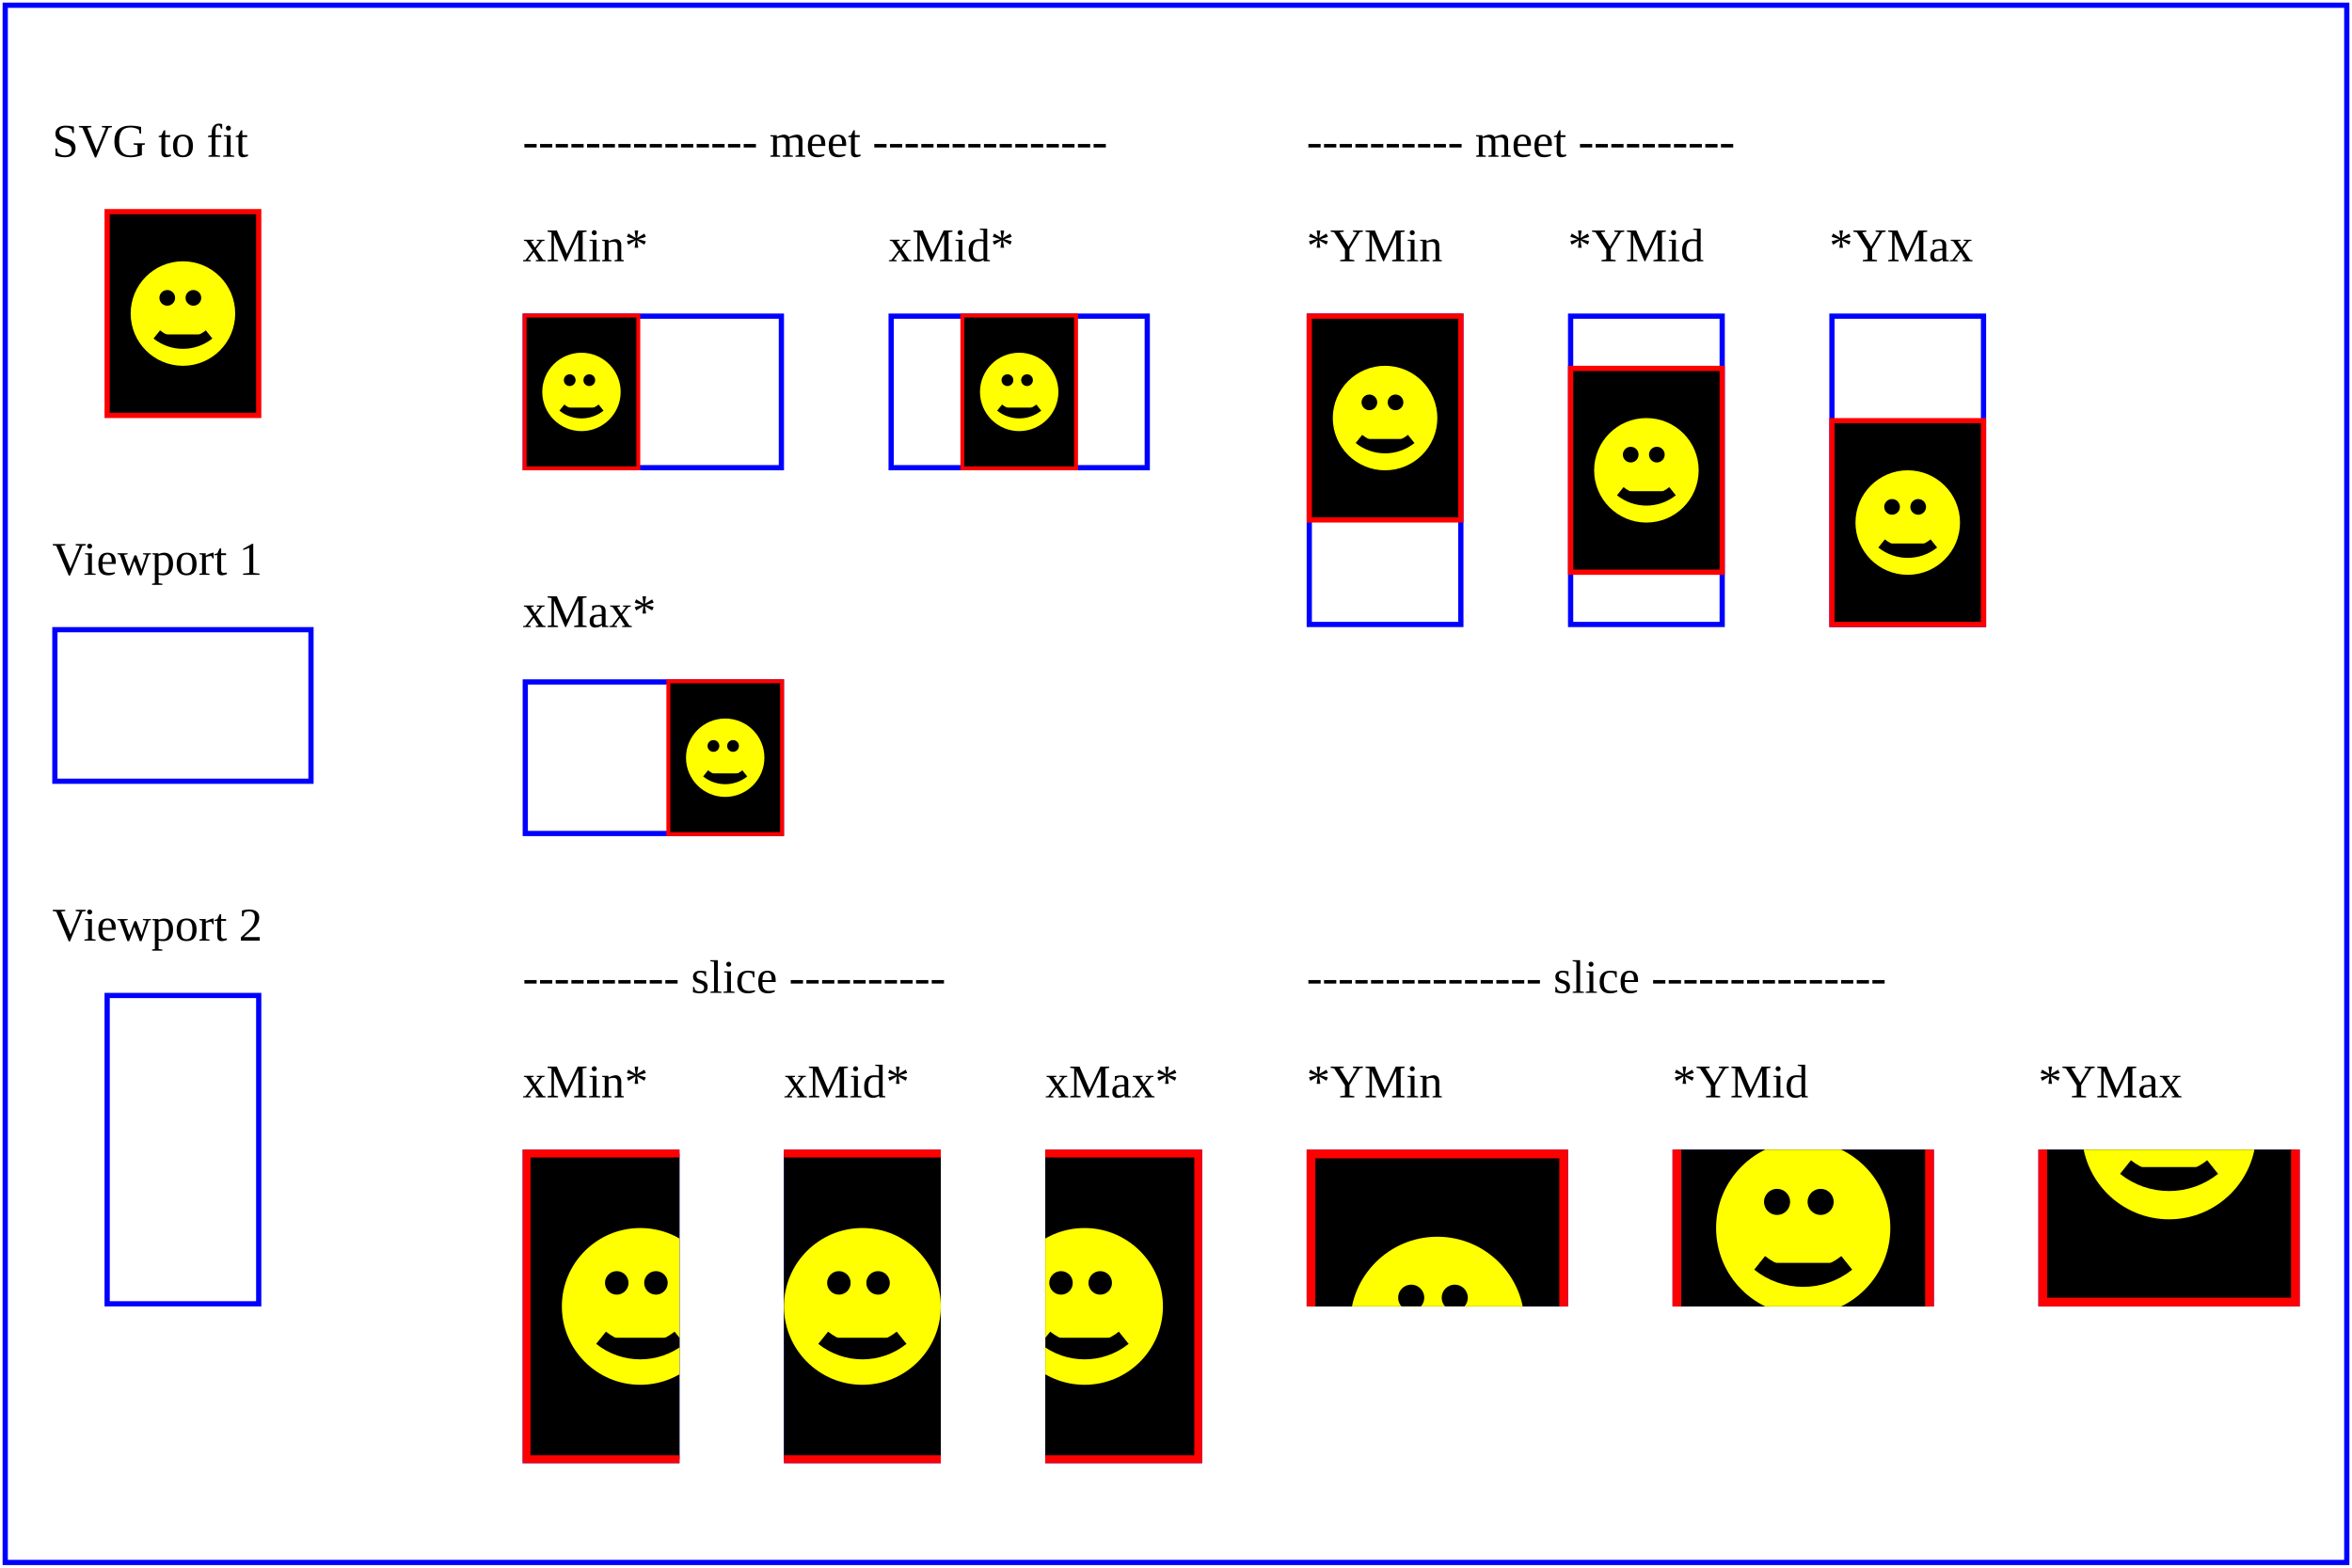
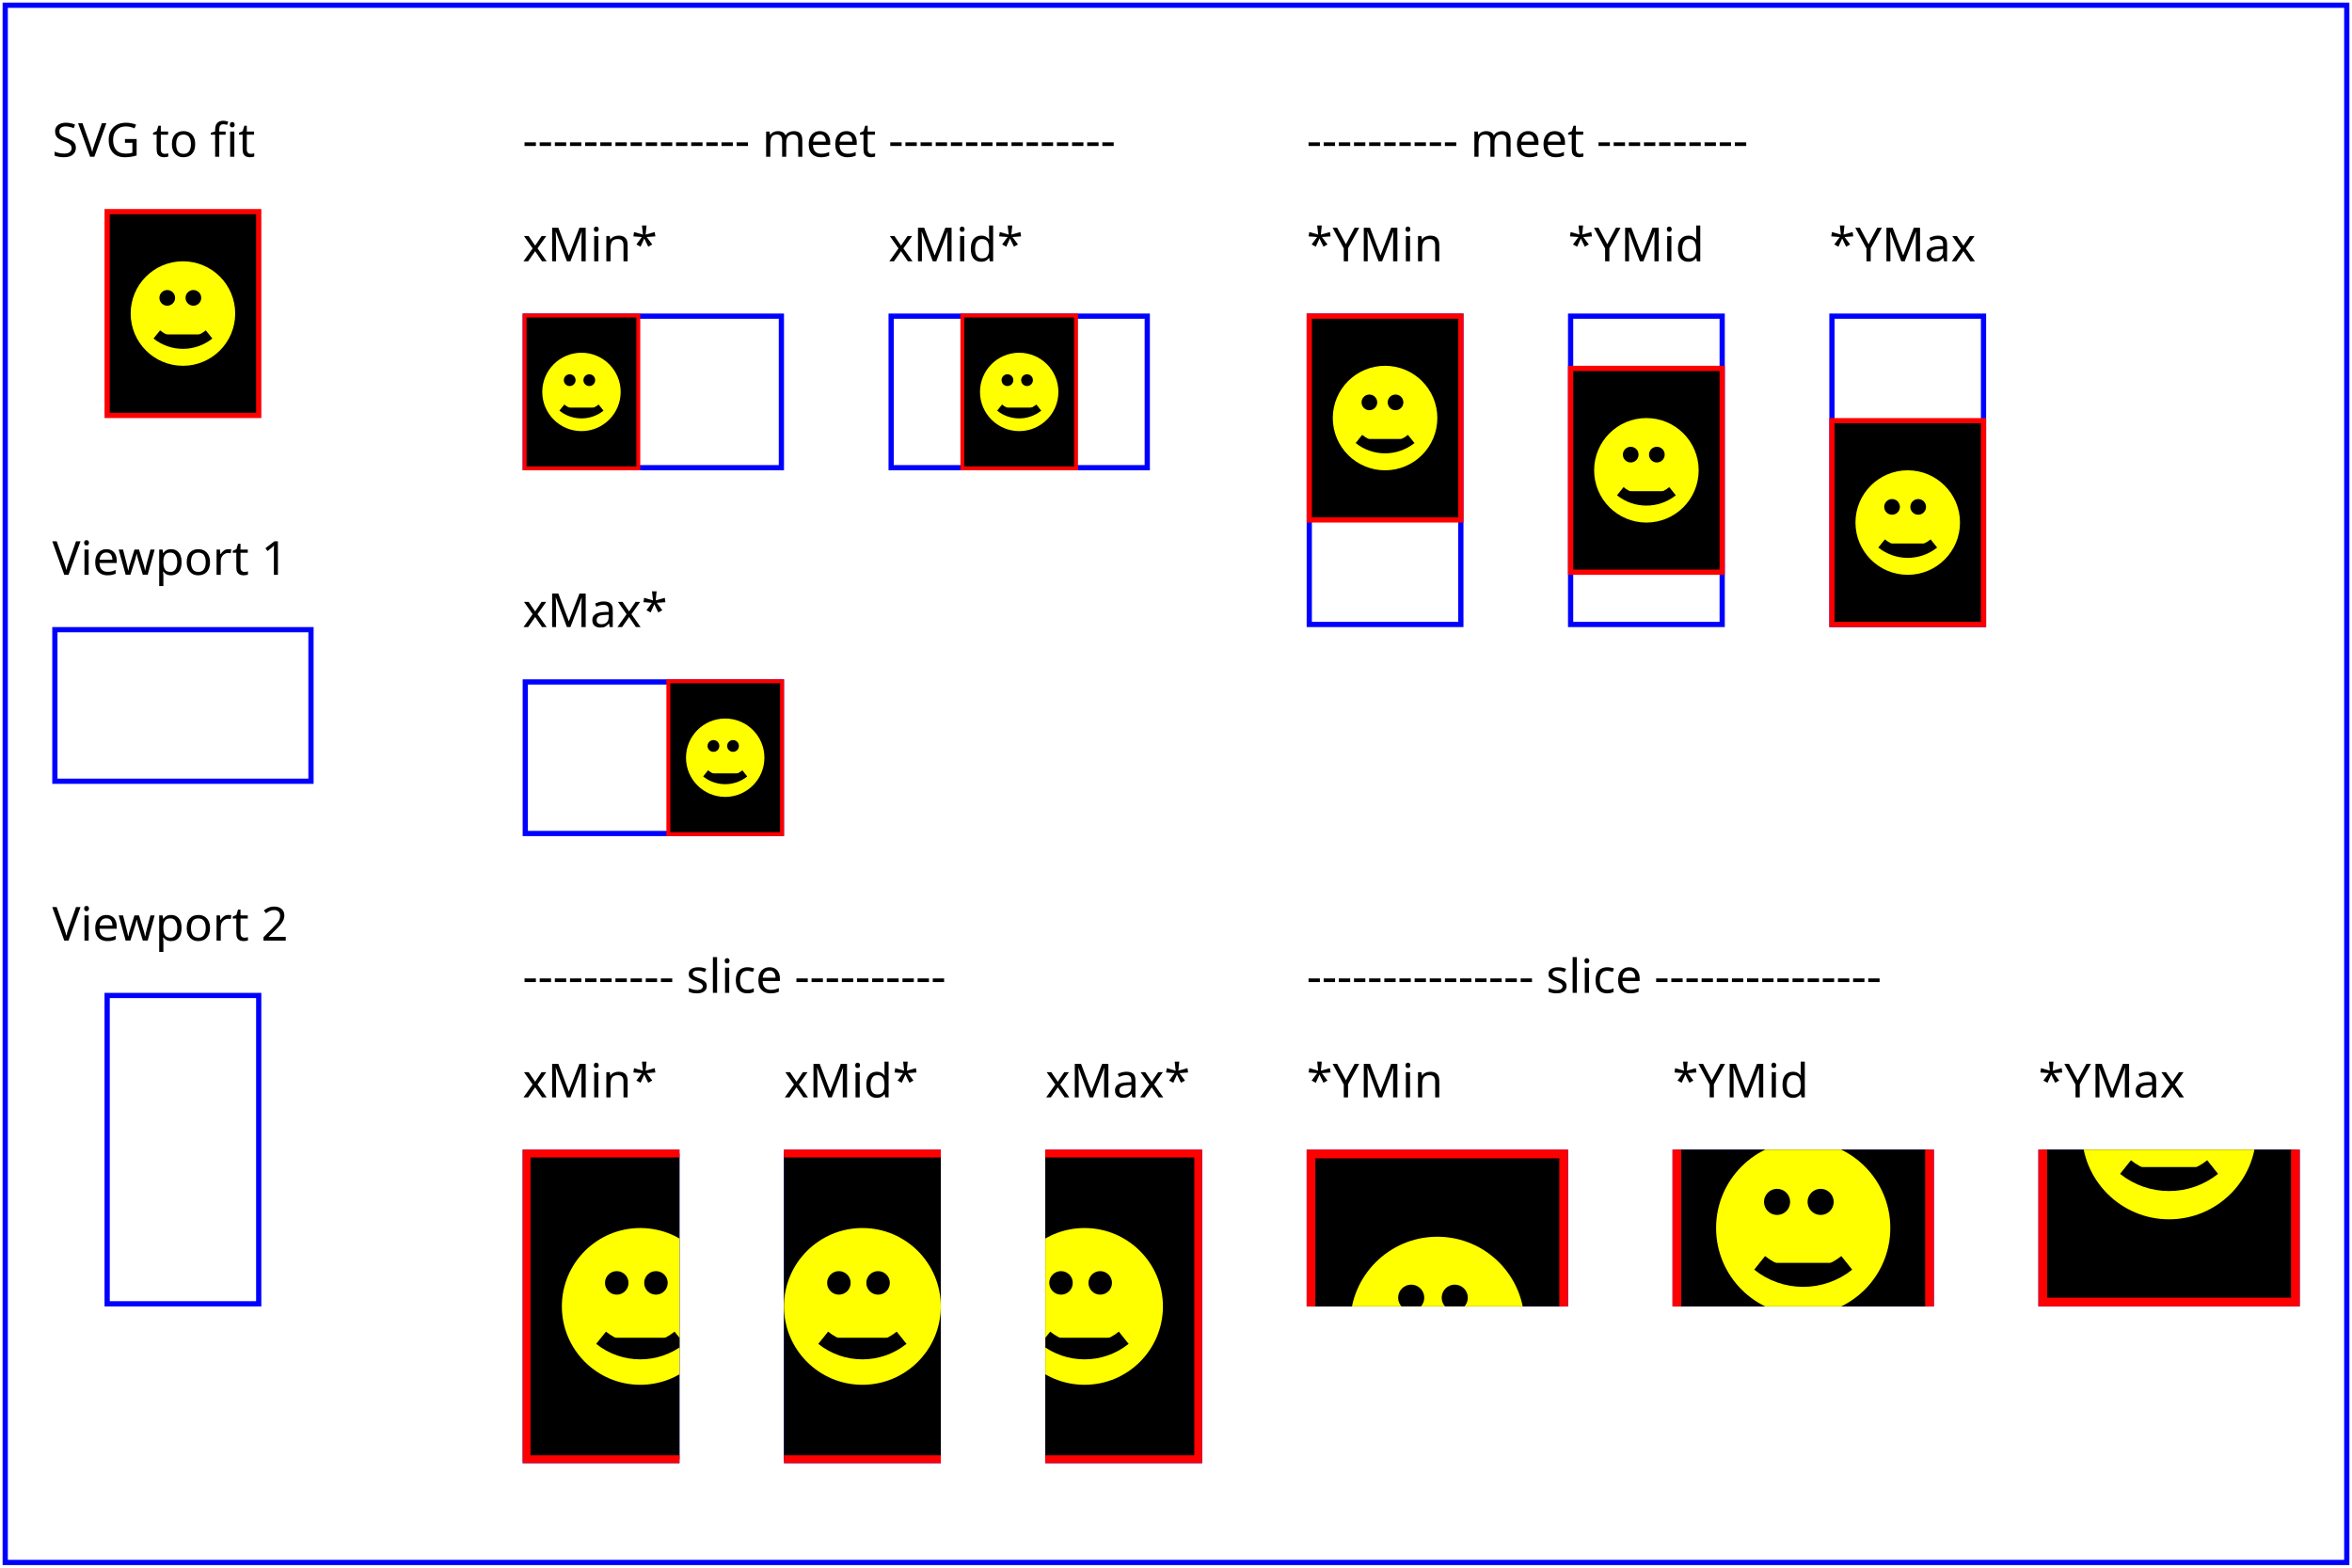
- <svg xmlns="http://www.w3.org/2000/svg" xmlns:xlink="http://www.w3.org/1999/xlink" width="900" height="600" viewBox="0 0 450 300">
+ <svg xmlns="http://www.w3.org/2000/svg" xmlns:xlink="http://www.w3.org/1999/xlink" width="900" height="600" viewBox="0 0 450 300" font-family="sans-serif">
  <defs>
    <g id="smile">
      <rect x=".5" y=".5" width="29" height="39" style="fill:black;stroke:red" />
      <circle cx="15" cy="20" r="10" fill="yellow" />
      <circle cx="12" cy="17" r="1.5" fill="black" />
      <circle cx="17" cy="17" r="1.5" fill="black" />
      <path d="M 10 24 A 8 8 0 0 0 20 24" stroke="black" stroke-width="2" />
    </g>
  </defs>
  <g font-size="9">
    <rect x="1" y="1" width="448" height="298" style="fill:none;stroke:blue" />
    <text x="10" y="30">SVG to fit</text>
    <g transform="translate(20,40)">
      <use xlink:href="#smile" />
    </g>
    <text x="10" y="110">Viewport 1</text>
    <g transform="translate(10,120)">
      <rect x=".5" y=".5" width="49" height="29" style="fill:none;stroke:blue" />
    </g>
    <text x="10" y="180">Viewport 2</text>
    <g transform="translate(20,190)">
      <rect x=".5" y=".5" width="29" height="59" style="fill:none;stroke:blue" />
    </g>
    <g id="meet-group-1" transform="translate(100, 60)">
      <text x="0" y="-30">--------------- meet ---------------</text>
      <g>
        <text y="-10">xMin*</text>
        <rect x=".5" y=".5" width="49" height="29" style="fill:none;stroke:blue" />
        <svg preserveAspectRatio="xMinYMin meet" viewBox="0 0 30 40" width="50" height="30">
          <use xlink:href="#smile" />
        </svg>
      </g>
      <g transform="translate(70,0)">
        <text y="-10">xMid*</text>
        <rect x=".5" y=".5" width="49" height="29" style="fill:none;stroke:blue" />
        <svg preserveAspectRatio="xMidYMid meet" viewBox="0 0 30 40" width="50" height="30">
          <use xlink:href="#smile" />
        </svg>
      </g>
      <g transform="translate(0,70)">
        <text y="-10">xMax*</text>
        <rect x=".5" y=".5" width="49" height="29" style="fill:none;stroke:blue" />
        <svg preserveAspectRatio="xMaxYMax meet" viewBox="0 0 30 40" width="50" height="30">
          <use xlink:href="#smile" />
        </svg>
      </g>
    </g>
    <g id="meet-group-2" transform="translate(250, 60)">
      <text x="0" y="-30">---------- meet ----------</text>
      <g>
        <text y="-10">*YMin</text>
        <rect x=".5" y=".5" width="29" height="59" style="fill:none;stroke:blue" />
        <svg preserveAspectRatio="xMinYMin meet" viewBox="0 0 30 40" width="30" height="60">
          <use xlink:href="#smile" />
        </svg>
      </g>
      <g transform="translate(50, 0)">
        <text y="-10">*YMid</text>
        <rect x=".5" y=".5" width="29" height="59" style="fill:none;stroke:blue" />
        <svg preserveAspectRatio="xMidYMid meet" viewBox="0 0 30 40" width="30" height="60">
          <use xlink:href="#smile" />
        </svg>
      </g>
      <g transform="translate(100, 0)">
        <text y="-10">*YMax</text>
        <rect x=".5" y=".5" width="29" height="59" style="fill:none;stroke:blue" />
        <svg preserveAspectRatio="xMaxYMax meet" viewBox="0 0 30 40" width="30" height="60">
          <use xlink:href="#smile" />
        </svg>
      </g>
    </g>
    <g id="slice-group-1" transform="translate(100, 220)">
      <text x="0" y="-30">---------- slice ----------</text>
      <g>
        <text y="-10">xMin*</text>
        <rect x=".5" y=".5" width="29" height="59" style="fill:none;stroke:blue" />
        <svg preserveAspectRatio="xMinYMin slice" viewBox="0 0 30 40" width="30" height="60">
          <use xlink:href="#smile" />
        </svg>
      </g>
      <g transform="translate(50,0)">
        <text y="-10">xMid*</text>
        <rect x=".5" y=".5" width="29" height="59" style="fill:none;stroke:blue" />
        <svg preserveAspectRatio="xMidYMid slice" viewBox="0 0 30 40" width="30" height="60">
          <use xlink:href="#smile" />
        </svg>
      </g>
      <g transform="translate(100,0)">
        <text y="-10">xMax*</text>
        <rect x=".5" y=".5" width="29" height="59" style="fill:none;stroke:blue" />
        <svg preserveAspectRatio="xMaxYMax slice" viewBox="0 0 30 40" width="30" height="60">
          <use xlink:href="#smile" />
        </svg>
      </g>
    </g>
    <g id="slice-group-2" transform="translate(250, 220)">
      <text x="0" y="-30">--------------- slice ---------------</text>
      <g>
        <text y="-10">*YMin</text>
        <rect x=".5" y=".5" width="49" height="29" style="fill:none;stroke:blue" />
        <svg preserveAspectRatio="xMinYMin slice" viewBox="0 0 30 40" width="50" height="30">
          <use xlink:href="#smile" />
        </svg>
      </g>
      <g transform="translate(70,0)">
        <text y="-10">*YMid</text>
        <rect x=".5" y=".5" width="49" height="29" style="fill:none;stroke:blue" />
        <svg preserveAspectRatio="xMidYMid slice" viewBox="0 0 30 40" width="50" height="30">
          <use xlink:href="#smile" />
        </svg>
      </g>
      <g transform="translate(140,0)">
        <text y="-10">*YMax</text>
        <rect x=".5" y=".5" width="49" height="29" style="fill:none;stroke:blue" />
        <svg preserveAspectRatio="xMaxYMax slice" viewBox="0 0 30 40" width="50" height="30">
          <use xlink:href="#smile" />
        </svg>
      </g>
    </g>
  </g>
</svg>
